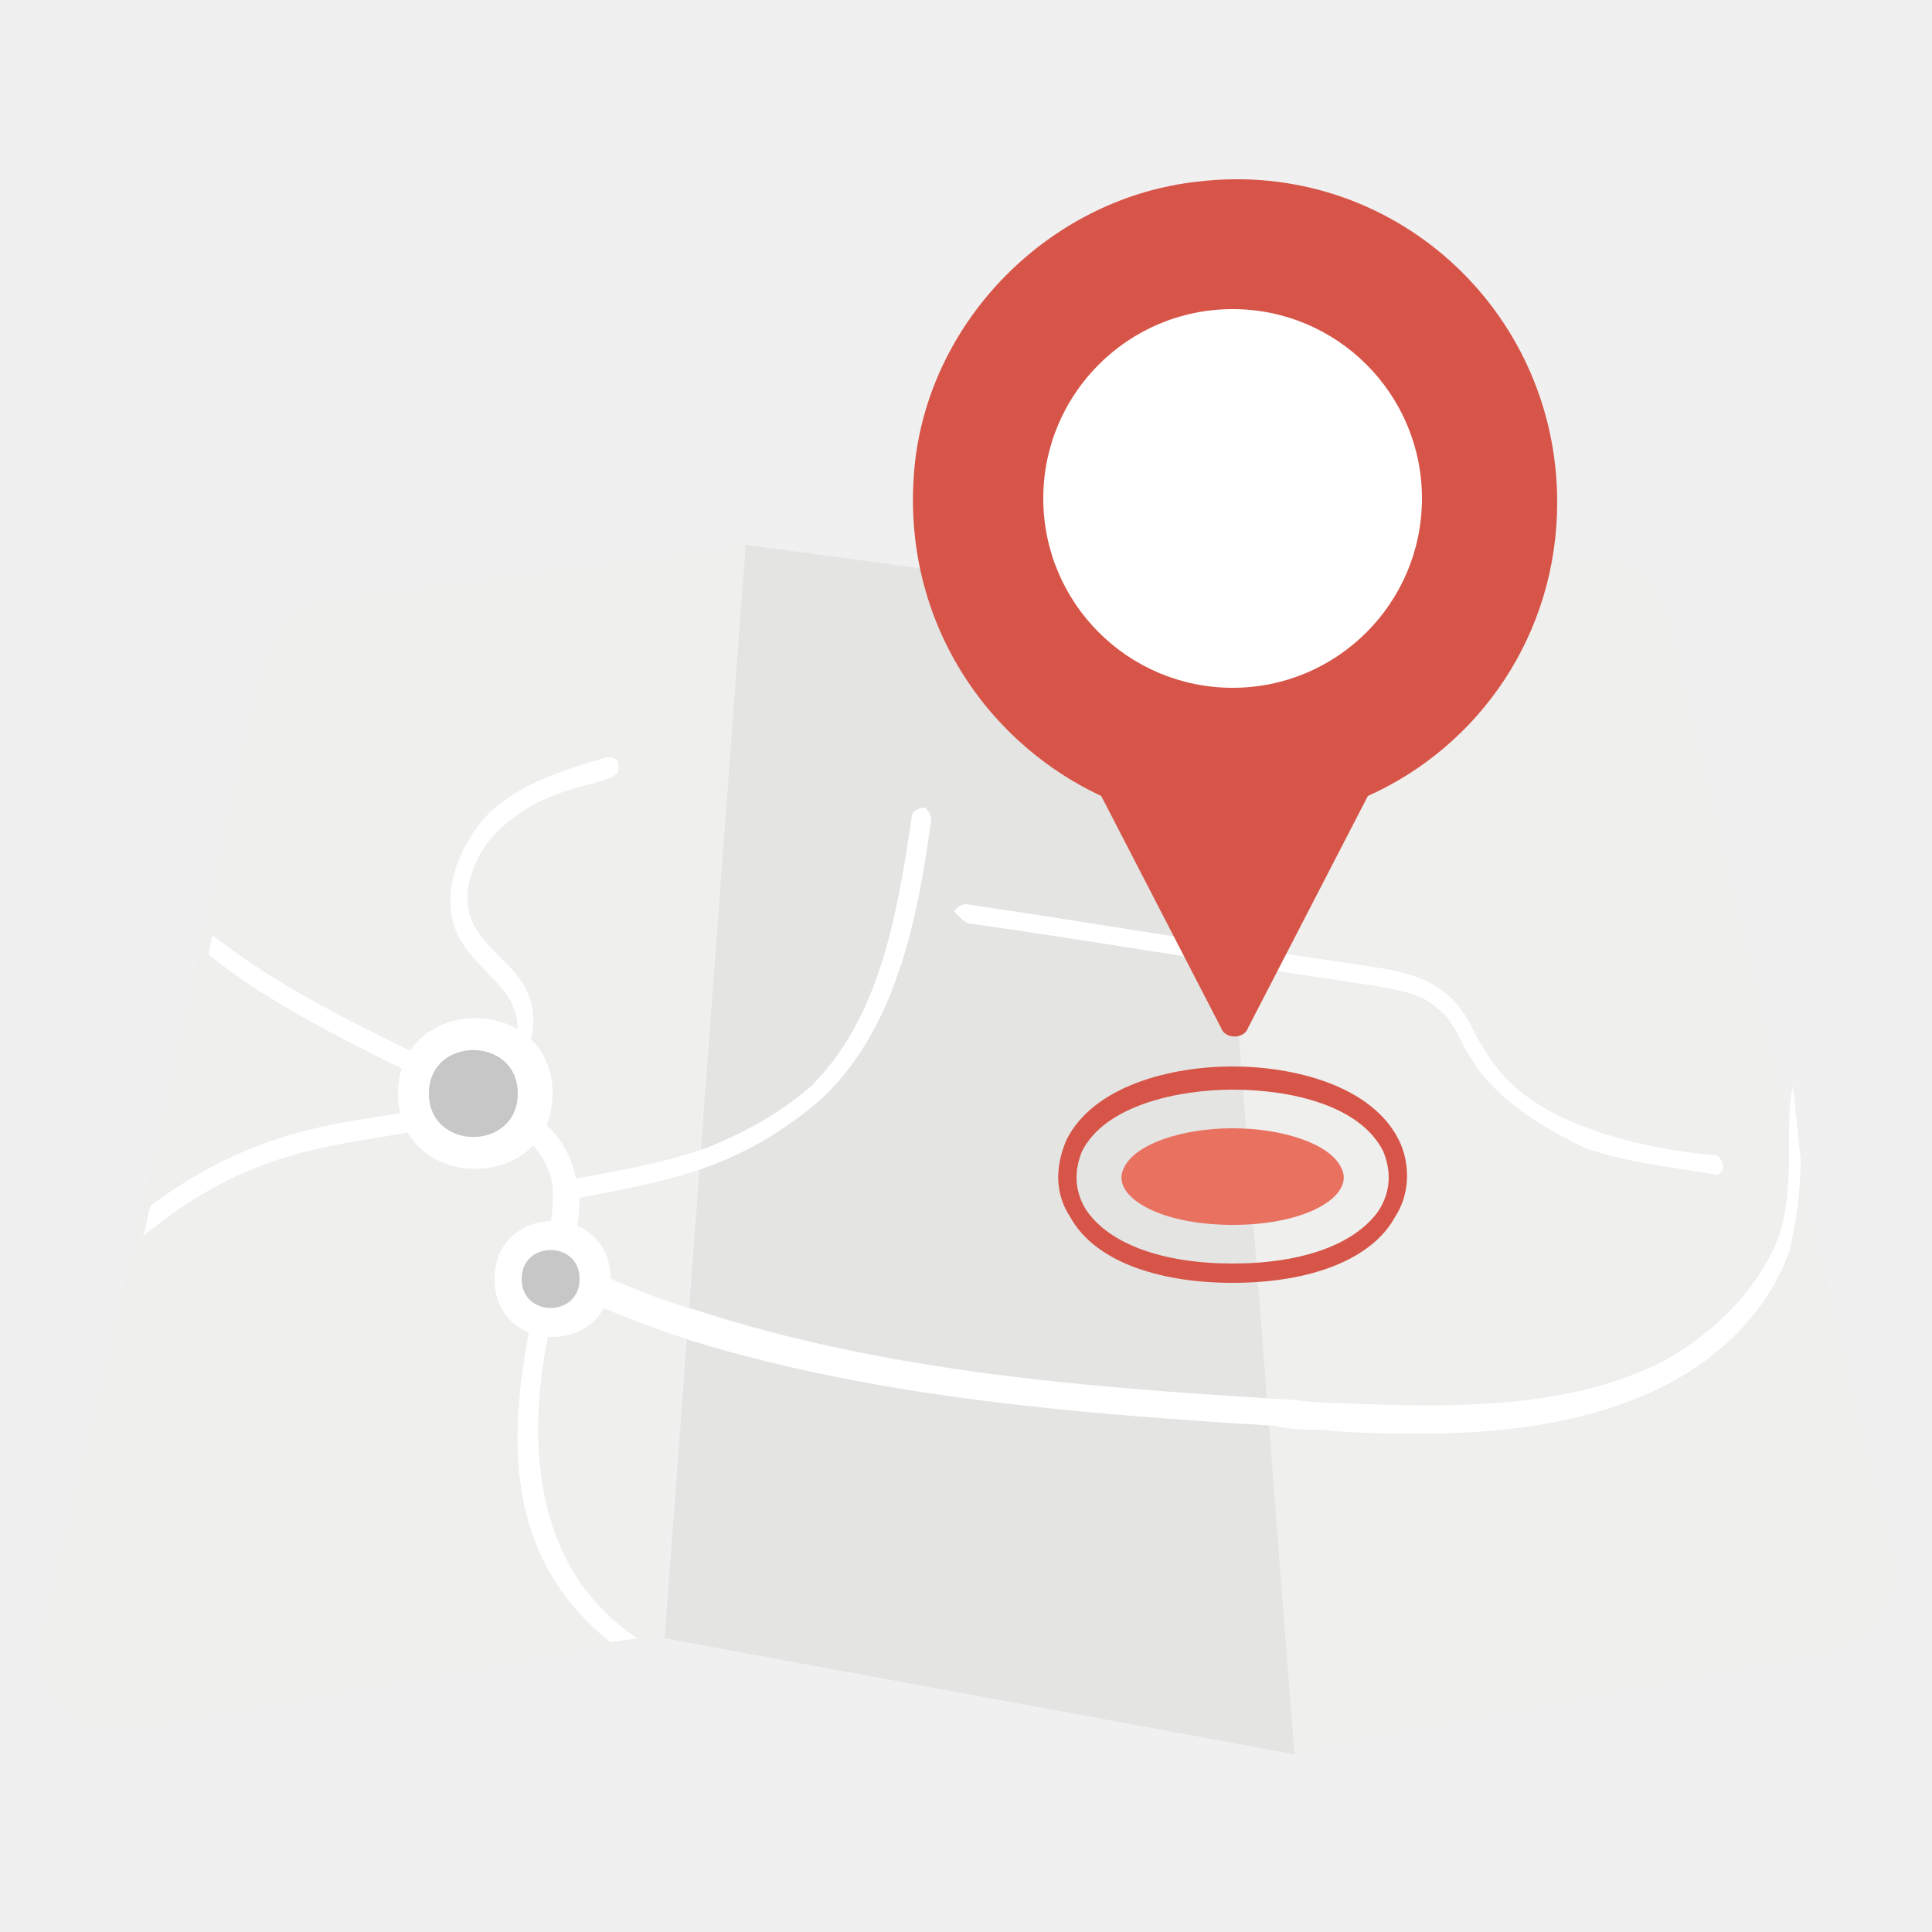
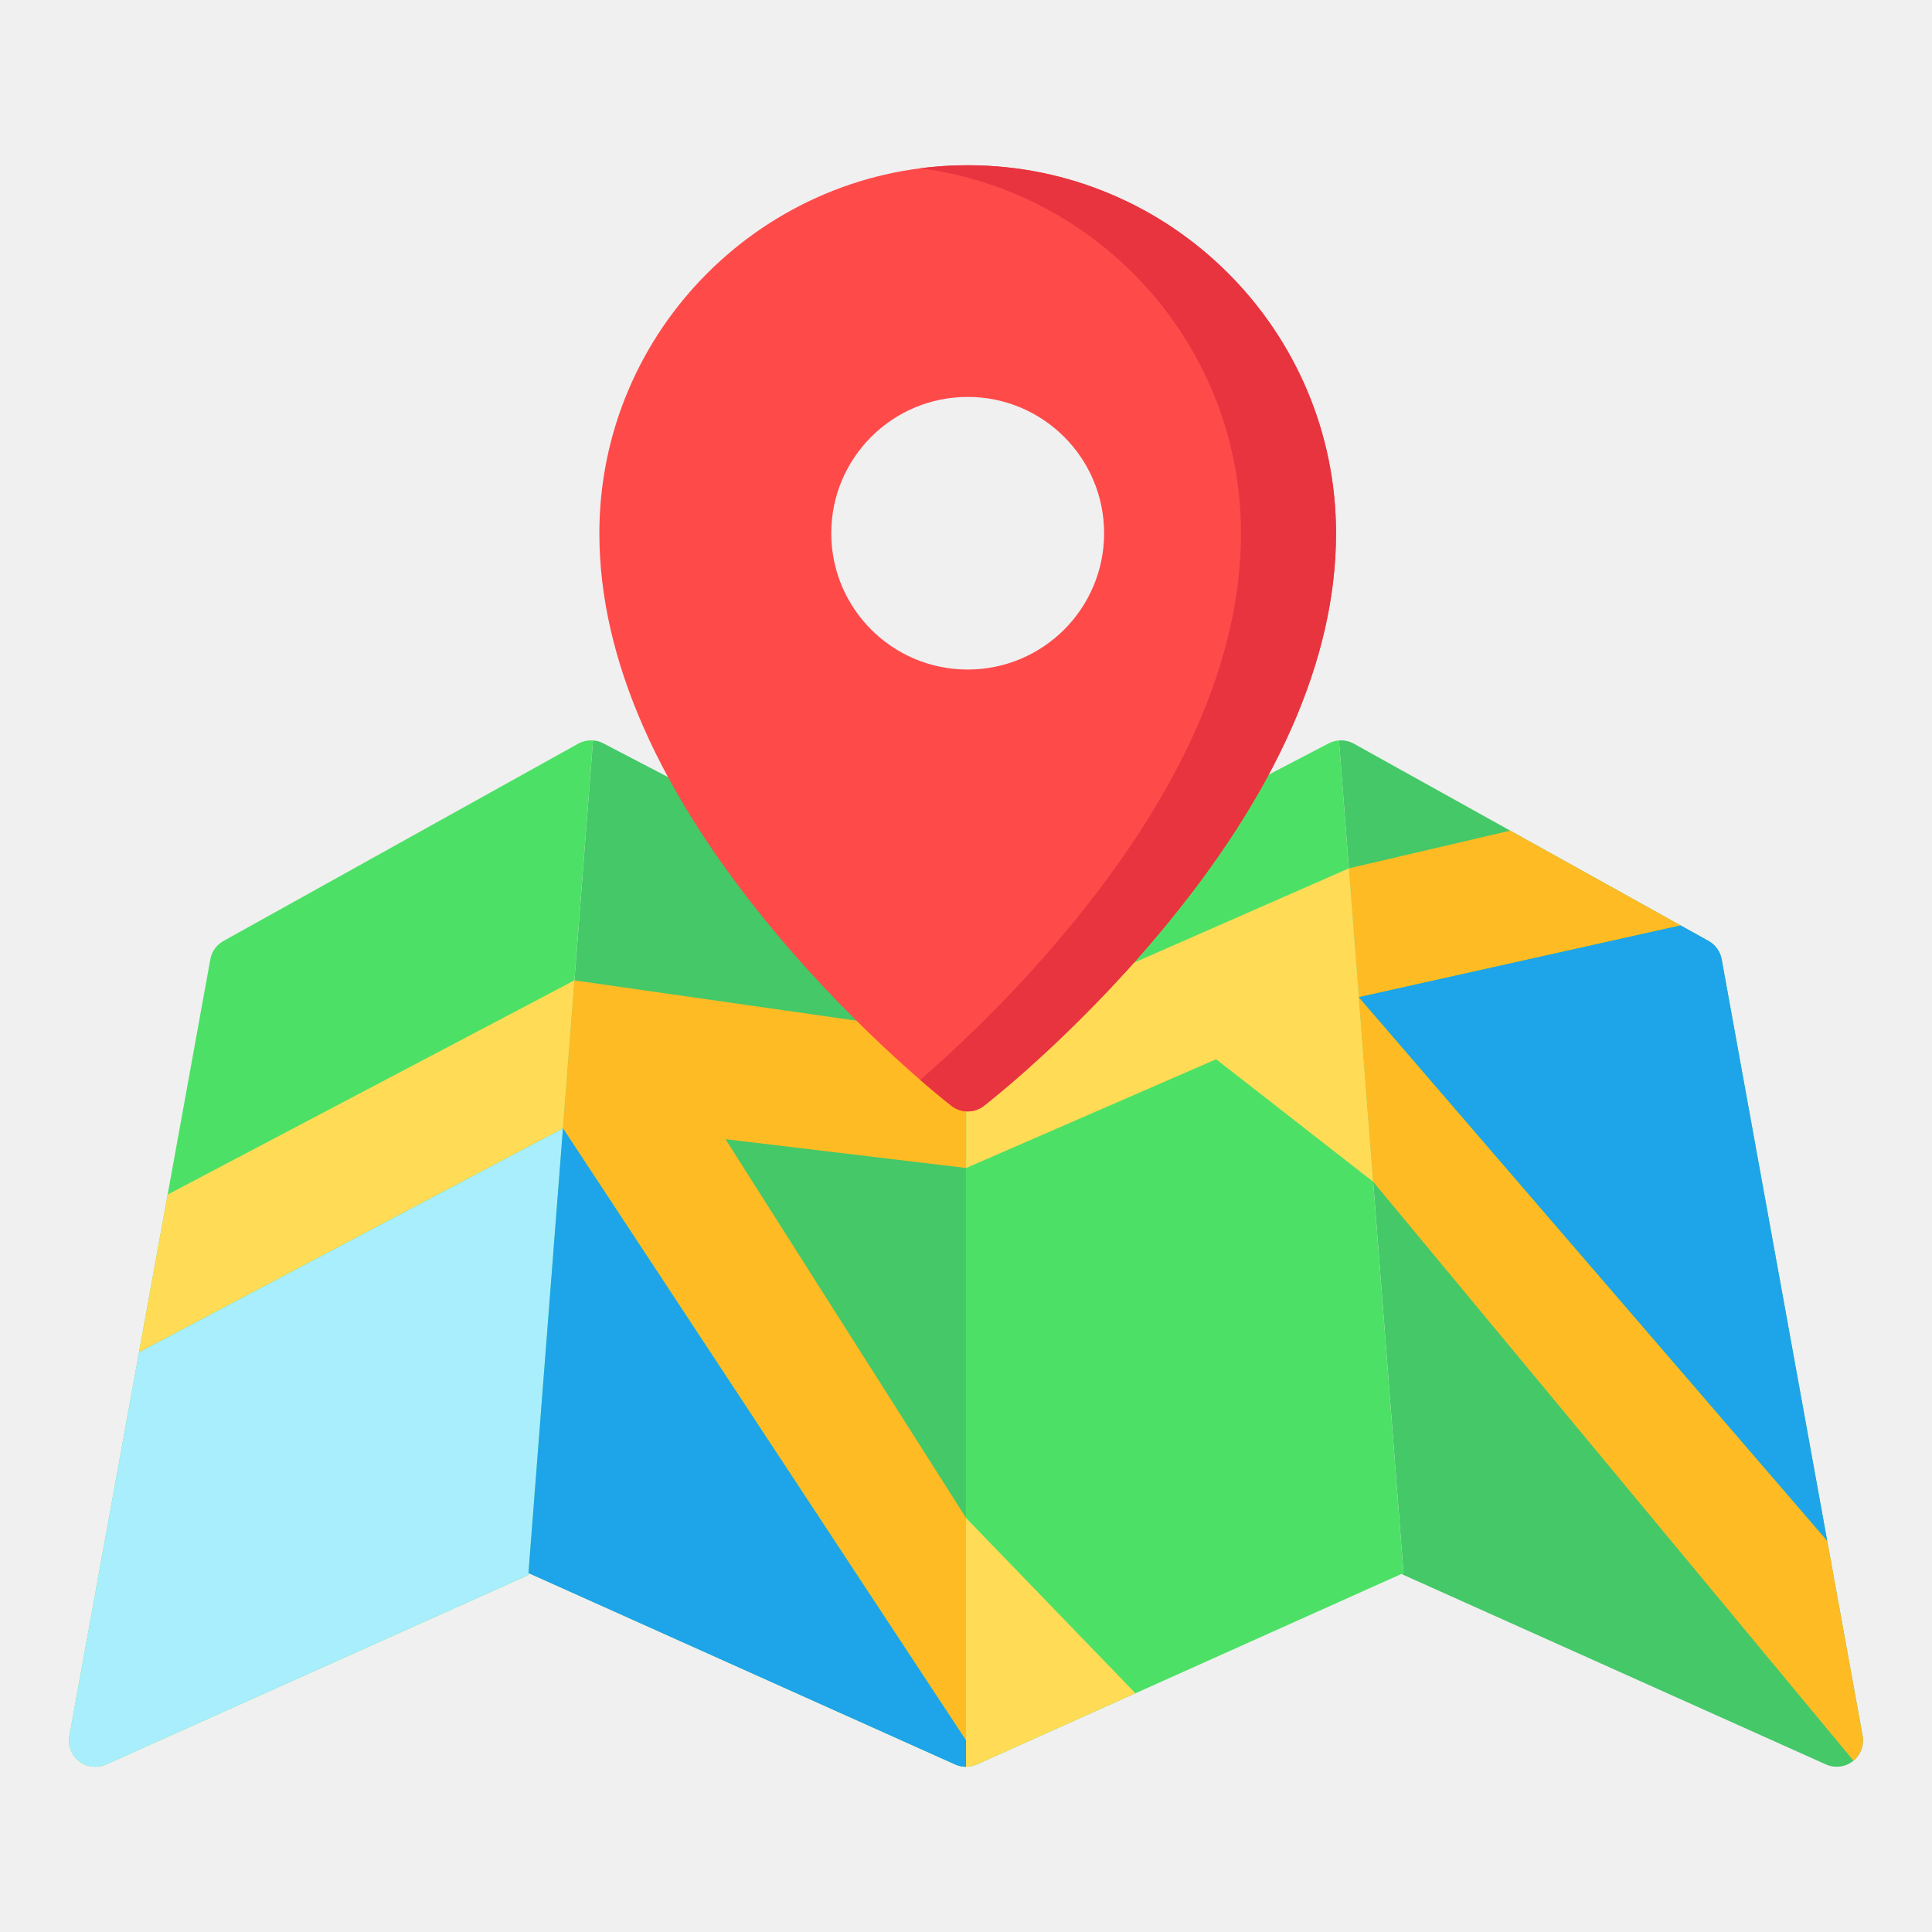
- <svg xmlns="http://www.w3.org/2000/svg" enable-background="new 0 0 50 50" viewBox="0 0 50 50">
-   <path fill="#EFEFED" d="M19.3 14.1l-2.2 28.3L3.4 44.8c-1.4.3-2.6-1-2.4-2.4 6.3-25.3 5.1-26.6 7.6-26.9L19.3 14.1zM47.3 42.8l-13.9 2.6-2.3-29.7 9.8-1.3c1.1-.1 2.1.6 2.3 1.6L49 40.3C49.2 41.5 48.5 42.5 47.3 42.8z" />
-   <polygon fill="#E4E4E3" points="33.5 45.4 17.2 42.4 19.3 14.1 31.2 15.7" />
-   <path fill="#D75548" d="M31.9,33.2c-2,0-3.6-0.6-4.2-1.7c-0.4-0.6-0.4-1.3-0.1-2c0.7-1.4,2.7-1.9,4.3-1.9c1.6,0,3.6,0.5,4.3,1.9    c0.3,0.6,0.3,1.4-0.1,2C35.5,32.6,33.9,33.2,31.9,33.2z M31.9,28.2c-1.4,0-3.3,0.4-3.9,1.6c-0.2,0.5-0.2,1,0.1,1.5    c0.6,0.9,2,1.4,3.8,1.4c1.8,0,3.2-0.5,3.8-1.4c0.3-0.5,0.3-1,0.1-1.5C35.2,28.6,33.4,28.2,31.9,28.2z" />
-   <path fill="#E9715F" d="M34.7,30.2c-0.3-0.6-1.5-1-2.8-1c-1.3,0-2.5,0.4-2.8,1c-0.4,0.7,0.8,1.5,2.8,1.5    C33.9,31.7,35.1,30.9,34.7,30.2z" />
-   <path fill="#FFF" d="M46.6,30C46.6,30,46.6,30,46.6,30c0,0.8-0.1,1.6-0.3,2.4c-0.5,1.4-1.6,2.6-3.1,3.4c-1.9,1-4.2,1.3-6.3,1.3    c-0.9,0-1.9,0-2.7-0.1c-0.4,0-0.8,0-1.2-0.1c-4.9-0.3-10.2-0.7-15.1-2.2c-1.2-0.4-2.3-0.8-3.4-1.4c-1,3.4-0.9,7.2,2,9.1l-0.7,0.1    c-4.8-3.8-0.8-10.4-1.6-12.2c-0.3-0.8-1.1-1.3-1.8-1.6c-2.1,1.2-5,0.2-8.7,3.3c0.1-0.3,0.1-0.5,0.2-0.8c3.5-2.6,6.1-2,8-2.8    c-2.4-1.2-4.8-2.3-6.5-3.7c0,0,0,0,0,0l0.1-0.5l0,0c1.9,1.5,4.1,2.5,7,3.9c0.6-0.5,1.1-1.3,0.8-2c-0.2-0.6-1-1.1-1.4-1.8    c-0.6-1.1,0-2.5,0.8-3.3c0.9-0.8,2-1.1,3-1.4c0.1,0,0.3,0,0.3,0.2c0.2,0.6-1.6,0.3-3,1.6c-0.7,0.6-1.2,1.8-0.7,2.6    c0.4,0.7,1.1,1,1.4,1.8c0.3,0.9-0.1,1.8-0.8,2.4c1,0.6,1.8,1.2,2,2.3c1.1-0.2,2.3-0.4,3.4-0.8c1-0.4,1.9-0.9,2.7-1.6    c1.7-1.7,2.2-4.2,2.6-7c0-0.1,0.2-0.2,0.3-0.2c0.1,0,0.2,0.2,0.2,0.3c-0.3,2.2-0.8,5.3-2.8,7.2c-0.9,0.8-1.9,1.4-3,1.8    c-1.1,0.4-2.3,0.6-3.3,0.8c0,0.5-0.1,1.1-0.3,1.6c1.1,0.5,2.2,1,3.3,1.3c4.9,1.6,10.1,2,15,2.3c0.4,0,0.9,0.1,1.3,0.1    c2.7,0.1,6.1,0.3,8.8-1.1c1.4-0.8,2.4-1.9,2.9-3.1c0.3-0.8,0.3-1.7,0.3-2.6c0-0.4,0-0.9,0.1-1.4L46.6,30z" />
-   <path fill="#FFF" d="M25.1,23.9c3.5,0.5,7,1.1,10.4,1.6c0.6,0.1,1.3,0.2,1.7,0.6c0.3,0.2,0.5,0.6,0.7,1    c0.1,0.2,0.2,0.3,0.3,0.5c0.8,1.1,2,1.7,2.8,2.1c1.1,0.4,2.3,0.5,3.4,0.7c0,0,0,0,0,0c0.1,0,0.2-0.1,0.2-0.2    c0-0.1-0.1-0.3-0.2-0.3c-1.1-0.1-2.2-0.3-3.3-0.7c-0.8-0.3-1.9-0.8-2.6-1.9c-0.1-0.2-0.2-0.3-0.3-0.5c-0.2-0.4-0.4-0.8-0.8-1.1    c-0.6-0.5-1.4-0.6-2-0.7c-3.5-0.5-7-1.1-10.4-1.6c-0.1,0-0.3,0.1-0.3,0.2C24.9,23.8,25,23.9,25.1,23.9z" />
-   <path fill="#D75548" d="M31,4.7c-3.7,0.4-6.8,3.4-7.3,7.1c-0.5,3.9,1.6,7.3,4.8,8.8l3.1,6c0.1,0.3,0.6,0.3,0.7,0l3.1-6    c2.9-1.3,4.9-4.2,4.9-7.6C40.3,8,36,4.1,31,4.7z" />
-   <circle cx="31.9" cy="12.9" r="4.9" fill="#FFF" />
-   <path fill="#FFF" d="M15.8,33.1c0,2-3,2-3,0C12.8,31.1,15.8,31.1,15.8,33.1z" />
-   <path fill="#C7C7C7" d="M15,33.1c0,1-1.5,1-1.5,0C13.5,32.1,15,32.1,15,33.1z" />
-   <path fill="#FFF" d="M14.3,28.3c0,2.6-4,2.6-4,0C10.3,25.7,14.3,25.7,14.3,28.3z" />
-   <path fill="#C7C7C7" d="M11.1,28.3c0,1.5,2.3,1.5,2.3,0C13.4,26.8,11.1,26.8,11.1,28.3z" />
+ <svg xmlns="http://www.w3.org/2000/svg" id="svg2" version="1.1" width="48" height="48" viewBox="0 0 48 48">
+   <defs id="defs6">
+     <clipPath clipPathUnits="userSpaceOnUse" id="clipPath4211">
+       <circle r="150.522" cy="211.525" cx="-290.847" id="circle4213" style="opacity:1;fill:#1f81c2;fill-opacity:1;stroke:#ffffff;stroke-width:0.172;stroke-linejoin:round;stroke-miterlimit:4;stroke-dasharray:none;stroke-opacity:1" />
+     </clipPath>
+   </defs>
+   <g style="fill:none;fill-rule:nonzero;stroke:none;stroke-width:1" id="map-(1)" transform="matrix(0.9096436,0,0,0.9096436,1.713748,4.064281)">
+     <g style="fill:#44c868" id="Group" transform="translate(12.53711,15.69531)">
+       <path d="M 36.451,27.245 32.602,6.036 C 32.563,5.825 32.432,5.641 32.244,5.537 L 22.555,0.148 C 22.429,0.078 22.288,0.05 22.15,0.06 l 1.763,22.74 -0.059,0.026 11.596,5.202 c 0.094,0.042 0.195,0.063 0.294,0.063 0.158,0 0.315,-0.052 0.443,-0.153 0.21,-0.164 0.312,-0.431 0.265,-0.694 z" id="Shape" />
+       <path d="M 11.963,5.3 2.053,0.138 C 1.935,0.076 1.803,0.051 1.673,0.06 c 0.034,-0.002 0.069,-0.002 0.103,7.6562e-4 L 0.014,22.8 11.668,28.029 c 0.094,0.042 0.194,0.063 0.294,0.063 l 0,-22.792 z" id="path4266" />
+     </g>
+     <g style="fill:#4ce166" id="g4268" transform="translate(0,15.69531)">
+       <path d="M 14.313,0.061 C 14.175,0.05 14.034,0.078 13.908,0.148 L 4.219,5.537 C 4.031,5.641 3.899,5.825 3.861,6.036 L 0.012,27.245 c -0.048,0.262 0.054,0.53 0.264,0.694 0.129,0.101 0.285,0.153 0.443,0.153 0.1,0 0.2,-0.021 0.294,-0.063 L 12.546,22.855 14.313,0.061 Z" id="path4270" />
+       <path d="M 34.687,0.06 C 34.591,0.067 34.497,0.093 34.41,0.138 L 24.5,5.3 l 0,22.792 c 0,0 0,0 0,0 0.1,0 0.201,-0.021 0.295,-0.063 L 36.449,22.8 34.687,0.06 Z" id="path4272" />
+     </g>
+     <polygon style="fill:#ffdb56" id="polygon4274" points="2.694,28.159 1.912,32.467 13.492,26.351 13.761,22.883 13.805,22.308 " />
+     <path style="fill:#a8eefc" d="m 13.596,25.007 -0.104,1.345 -11.58,6.116 -1.901,10.473 c -0.048,0.262 0.054,0.53 0.264,0.694 0.129,0.101 0.285,0.153 0.443,0.153 0.1,0 0.2,-0.021 0.294,-0.063 L 12.546,38.55 13.596,25.007 Z" id="path4276" />
+     <g style="fill:#ffbb24" id="g4278" transform="translate(13.39844,18.18359)">
+       <polygon id="polygon4280" points="0.407,4.125 0.094,8.168 11.102,24.885 11.102,18.806 4.533,8.463 11.104,9.249 11.104,5.654 " />
+       <polygon id="polygon4282" points="30.62,2.624 25.965,0.035 21.559,1.065 21.614,1.777 21.832,4.584 " />
+     </g>
+     <polygon style="fill:#ffdb56" id="polygon4284" points="35.204,22.426 35.204,22.426 34.957,19.249 24.503,23.838 24.503,27.433 31.332,24.463 35.621,27.809 " />
+     <path style="fill:#ffbb24" d="M 48.988,42.941 48.022,37.613 35.23,22.768 35.621,27.809 48.739,43.621 c 0.199,-0.165 0.296,-0.425 0.249,-0.681 z" id="path4286" />
+     <path style="fill:#ff4a4a" d="m 24.546,0.045 c -5.547,0 -10.06,4.509 -10.06,10.052 0,3.429 1.628,7.11 4.838,10.941 2.358,2.814 4.684,4.624 4.782,4.7 0.13,0.1 0.285,0.15 0.44,0.15 0.155,0 0.311,-0.05 0.44,-0.15 0.098,-0.076 2.424,-1.886 4.782,-4.7 3.211,-3.831 4.838,-7.512 4.838,-10.941 C 34.606,4.554 30.093,0.045 24.546,0.045 Z M 28.272,10.096 c 0,2.056 -1.668,3.723 -3.726,3.723 -2.058,0 -3.726,-1.667 -3.726,-3.723 0,-2.056 1.668,-3.723 3.726,-3.723 2.058,0 3.726,1.667 3.726,3.723 z" id="path4288" />
+     <path style="fill:#e7343f" d="m 24.546,0.045 c -0.44,0 -0.873,0.029 -1.298,0.083 4.937,0.638 8.763,4.865 8.763,9.969 0,3.429 -1.628,7.11 -4.838,10.941 -1.516,1.81 -3.018,3.203 -3.924,3.988 0.503,0.436 0.823,0.685 0.858,0.712 0.13,0.1 0.285,0.15 0.44,0.15 0.155,0 0.311,-0.05 0.44,-0.15 0.098,-0.076 2.424,-1.886 4.782,-4.7 3.211,-3.831 4.838,-7.512 4.838,-10.941 C 34.606,4.554 30.093,0.045 24.546,0.045 Z" id="path4290" />
+     <path style="fill:#ffdb56" d="M 24.795,43.724 29.128,41.78 24.5,36.99 l 0,6.797 c 0,0 0,0 9.6e-5,0 0.1,0 0.2,-0.021 0.294,-0.063 z" id="path4292" />
+     <g style="fill:#1ea4e9" id="g4294" transform="translate(12.53711,20.76758)">
+       <path d="M 32.602,0.964 C 32.563,0.752 32.432,0.569 32.244,0.464 L 31.481,0.04 22.693,2 35.484,16.845 32.602,0.964 Z" id="path4296" />
+       <path d="m 11.963,23.02 c 0,0 0,0 0,0 L 11.963,22.301 0.955,5.584 0.013,17.728 11.668,22.957 c 0.094,0.042 0.194,0.063 0.295,0.063 z" id="path4298" />
+     </g>
+   </g>
</svg>
